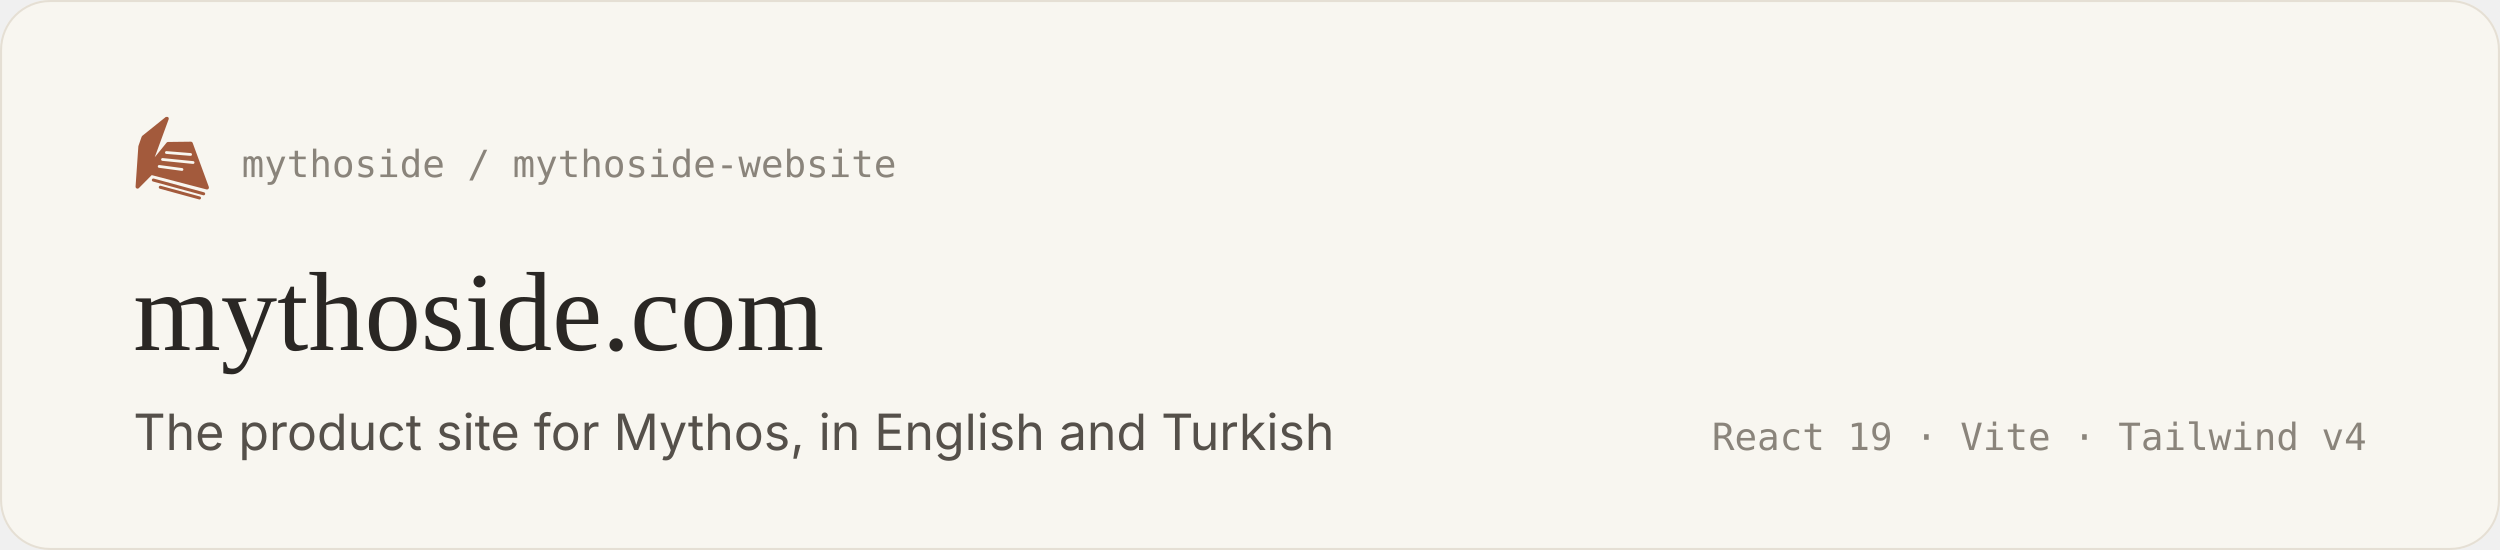
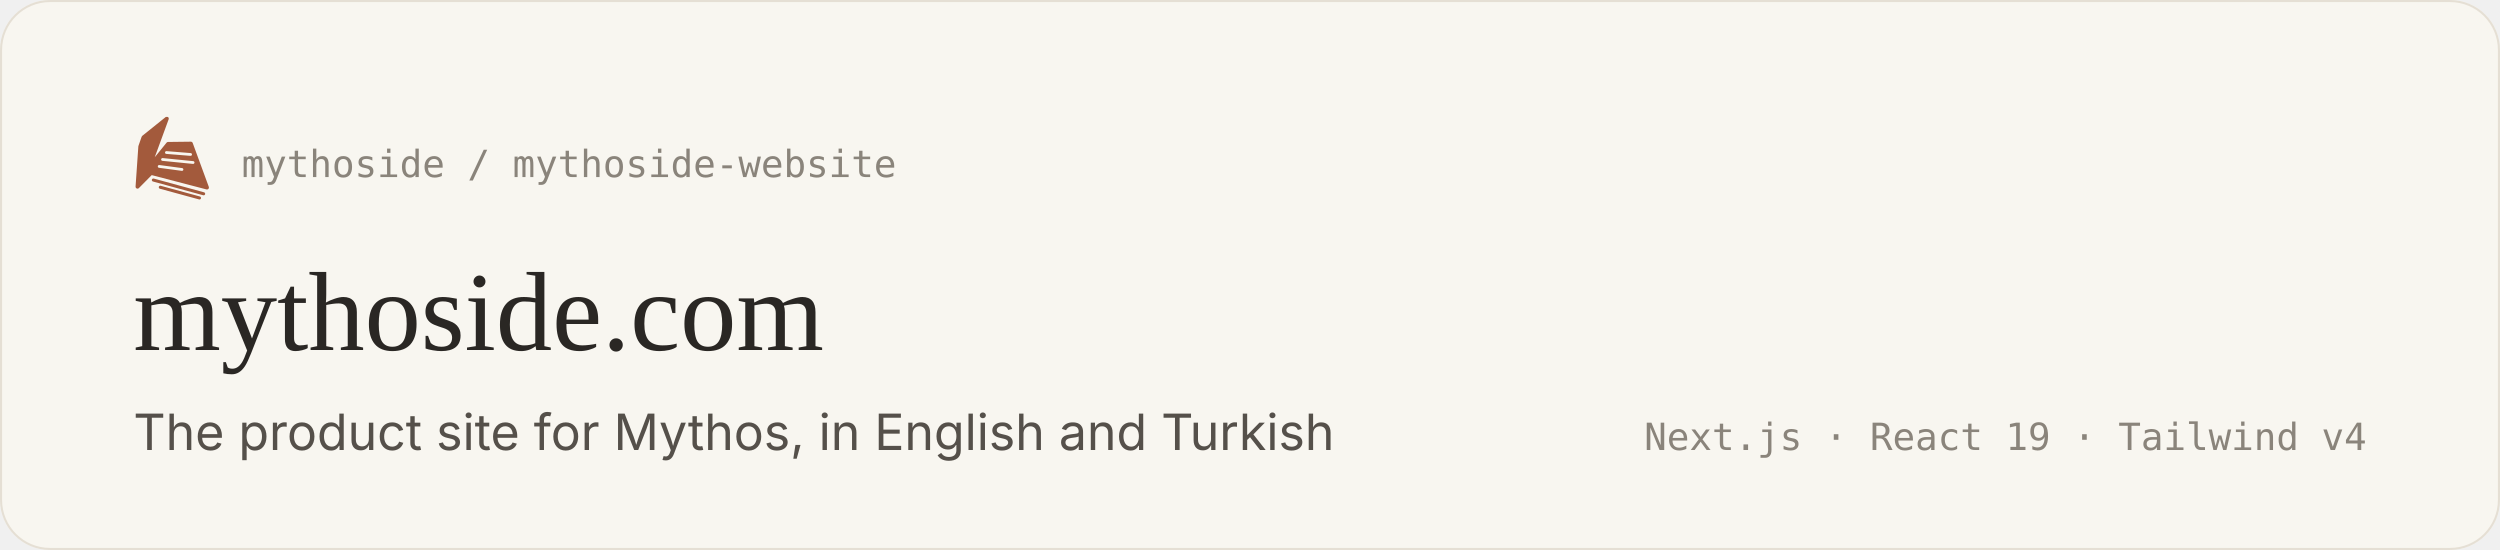
<svg xmlns="http://www.w3.org/2000/svg" width="1200" height="264" viewBox="0 0 1200 264" role="img" aria-labelledby="title desc">
  <defs>
    <mask id="writing" maskUnits="userSpaceOnUse" x="-24" y="-10" width="600" height="600">
      <rect x="-24" y="-10" width="600" height="600" fill="#fff" />
      <path d="M214 248L388 262M186 298L406 320M162 348L326 370" stroke="#000" stroke-width="20" stroke-linecap="round" />
    </mask>
  </defs>
  <rect width="1200" height="264" rx="24" fill="#F8F6F0" />
  <rect x="0.5" y="0.5" width="1199" height="263" rx="23.5" fill="none" stroke="#E5DFD4" />
  <g transform="translate(64 56) scale(0.0667) translate(24 10)">
    <polygon points="217,4 88,356 226,186 390,184 506,500 104,395 6,494 26,205 49,139" mask="url(#writing)" fill="#A35A3C" stroke="#A35A3C" stroke-width="28" stroke-linejoin="round" />
    <path d="M120 446L482 545M170 498L452 575" stroke="#A35A3C" stroke-width="22" stroke-linecap="round" />
  </g>
  <text x="116" y="85" font-family="ui-monospace, SFMono-Regular, Menlo, Consolas, monospace" font-size="18" font-weight="400" fill="#8A847B" text-anchor="start">mythoside / mythoside-website</text>
  <text x="64" y="168" font-family="Newsreader, Georgia, 'Times New Roman', serif" font-size="54" font-weight="500" fill="#2A2724" text-anchor="start">mythoside.com</text>
  <text x="64" y="216" font-family="-apple-system, BlinkMacSystemFont, 'Segoe UI', Inter, sans-serif" font-size="24" font-weight="400" fill="#55504A" text-anchor="start">The product site for Mythos, in English and Turkish</text>
-   <text x="1136" y="216" font-family="ui-monospace, SFMono-Regular, Menlo, Consolas, monospace" font-size="18" font-weight="400" fill="#8A847B" text-anchor="end">React 19 · Vite · Tailwind v4</text>
+   <text x="1136" y="216" font-family="ui-monospace, SFMono-Regular, Menlo, Consolas, monospace" font-size="18" font-weight="400" fill="#8A847B" text-anchor="end">Next.js · React 19 · Tailwind v4</text>
</svg>
